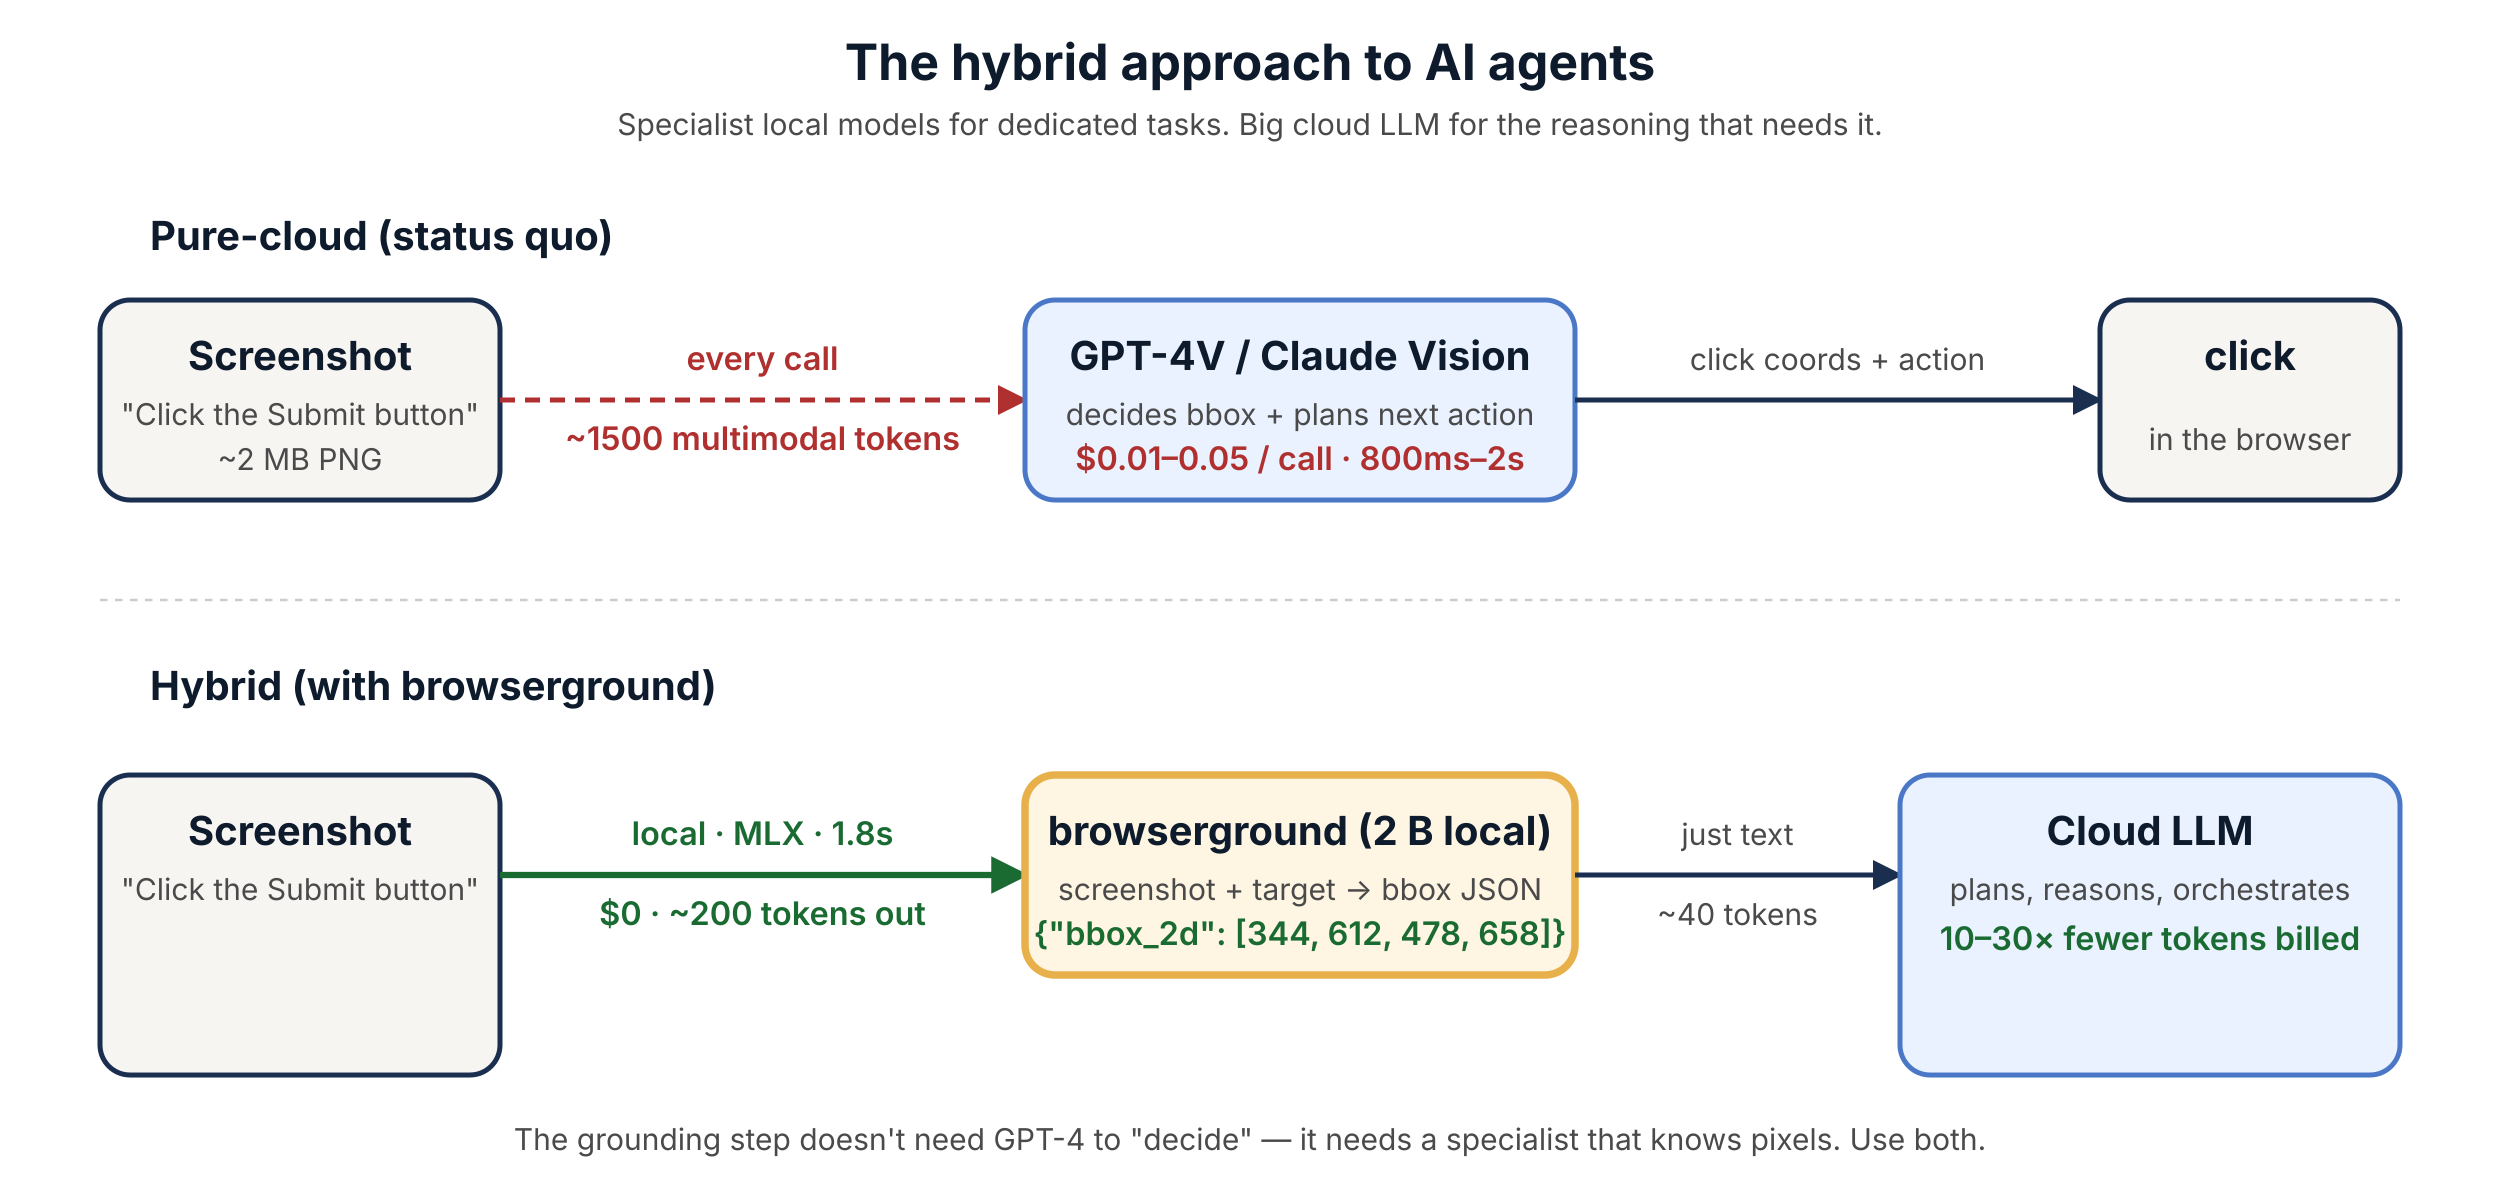
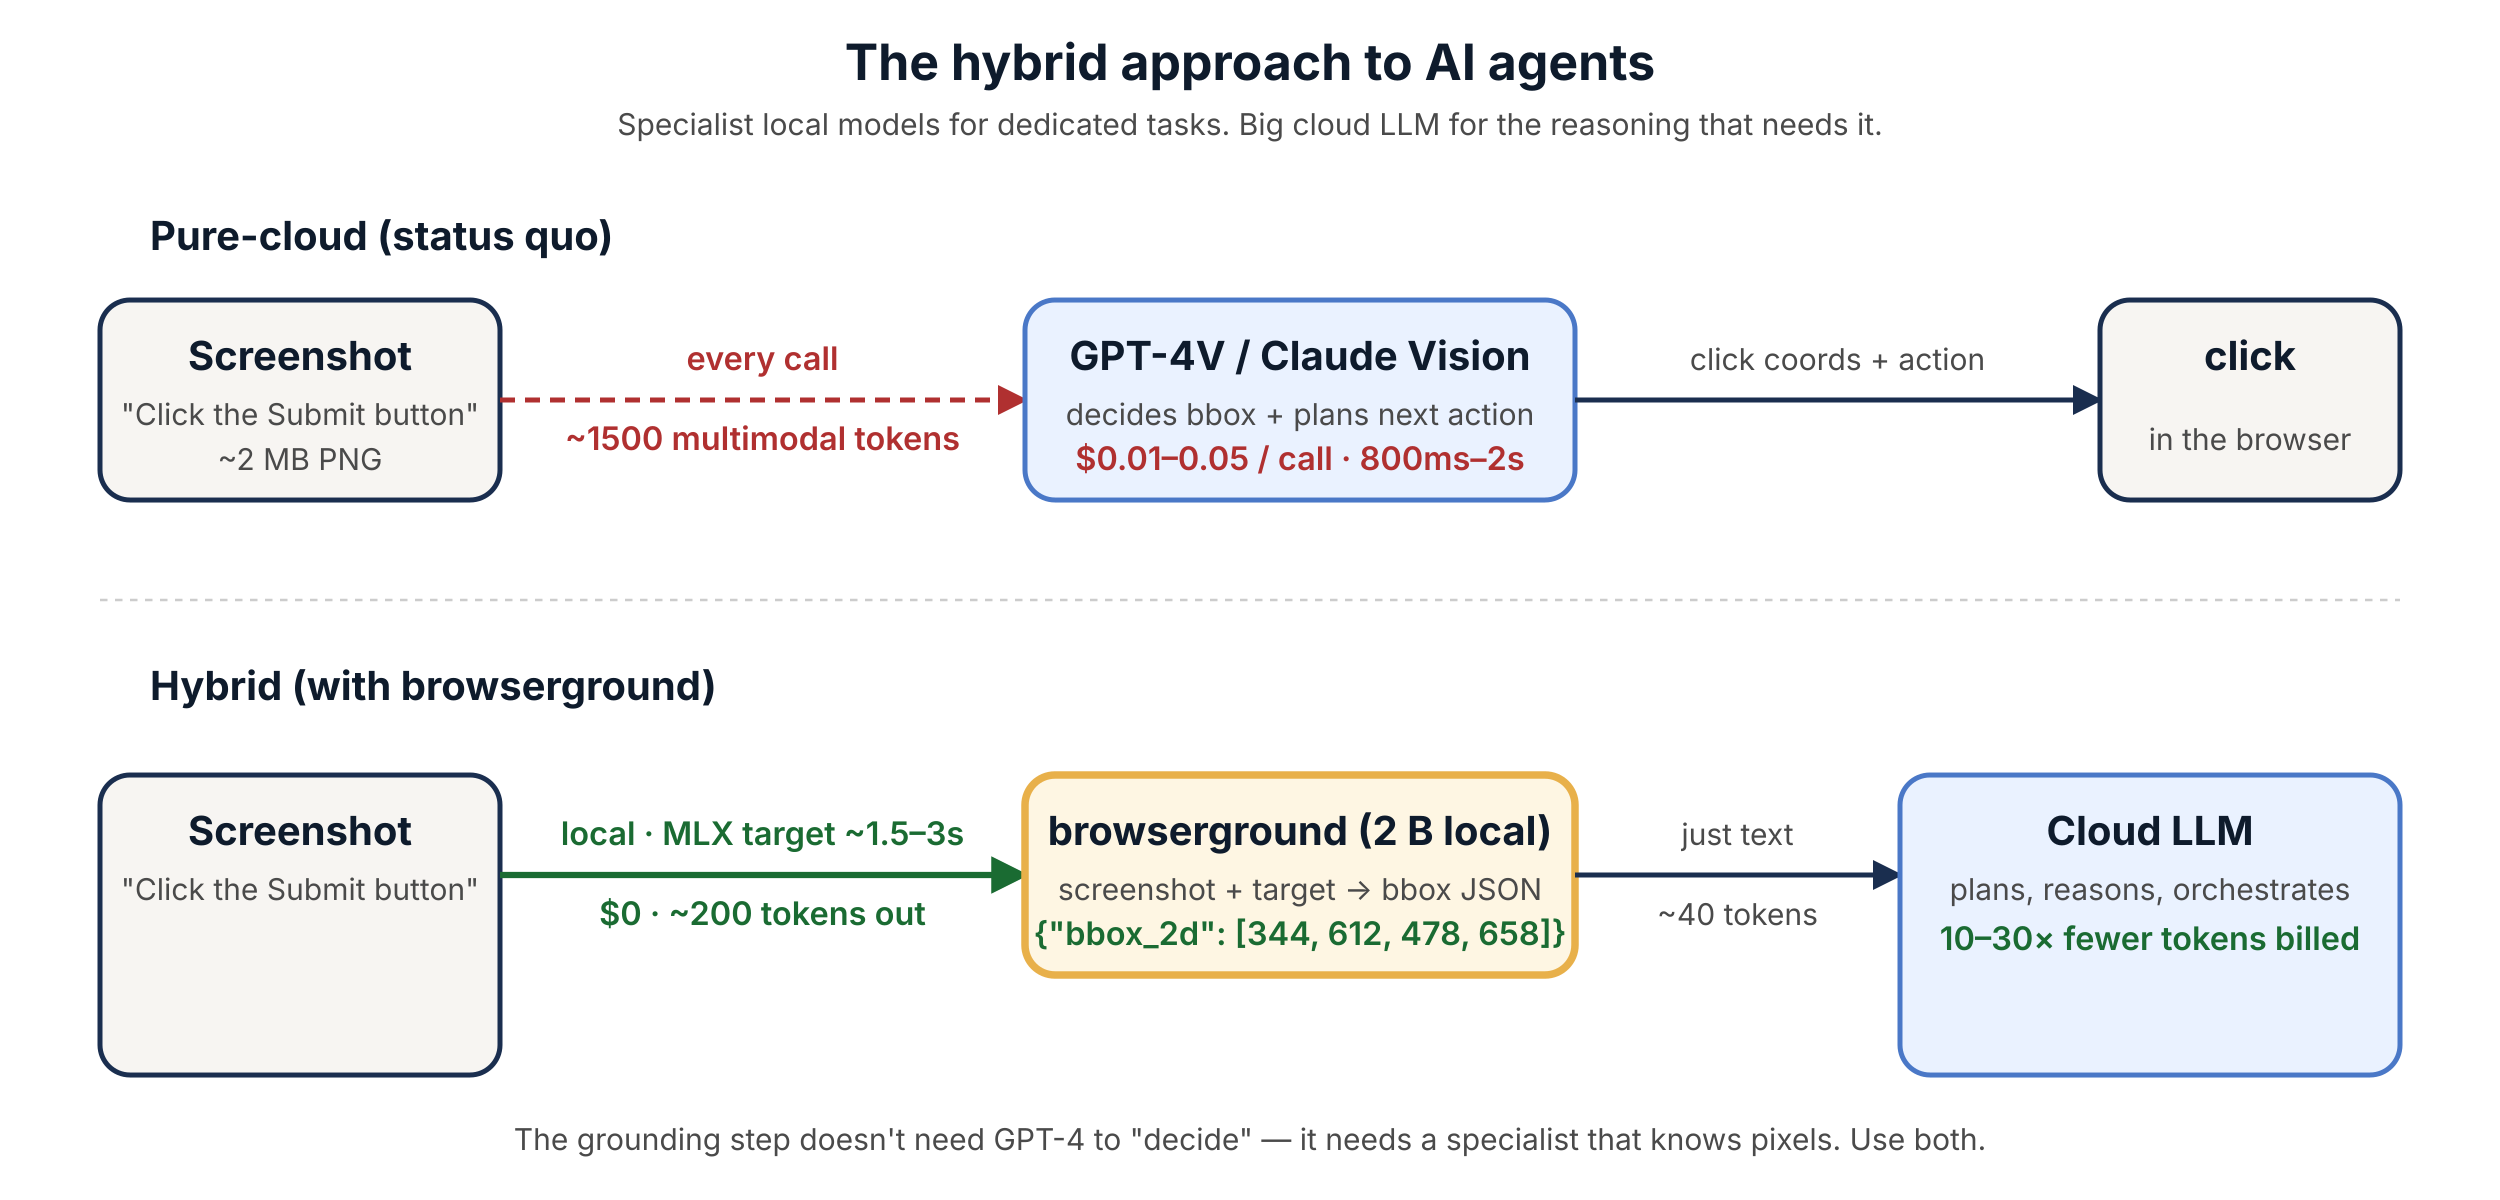
<svg xmlns="http://www.w3.org/2000/svg" viewBox="0 0 1000 480" width="1000" height="480" font-family="system-ui, -apple-system, sans-serif">
  <style>
    .panel { fill: #f7f5f2; stroke: #1a2e4f; stroke-width: 2; rx: 12; }
    .panel-local { fill: #fef6e3; stroke: #e8b04a; stroke-width: 3; }
    .panel-cloud { fill: #eaf2ff; stroke: #4a78c7; stroke-width: 2; }
    .label-title { font-size: 16px; font-weight: 700; fill: #0e1b2c; }
    .label-sub { font-size: 12px; fill: #4a4a4a; }
    .label-stat { font-size: 13px; font-weight: 600; fill: #1a6b32; }
    .label-bad { font-size: 13px; font-weight: 600; fill: #b03030; }
    .arrow { stroke: #1a2e4f; stroke-width: 2; fill: none; marker-end: url(#arrow); }
    .arrow-cheap { stroke: #1a6b32; stroke-width: 2.5; fill: none; marker-end: url(#arrowg); }
    .arrow-expensive { stroke: #b03030; stroke-width: 2; fill: none; stroke-dasharray: 6 4; marker-end: url(#arrowr); }
    .section { font-size: 20px; font-weight: 700; fill: #0e1b2c; }
  </style>
  <defs>
    <marker id="arrow" viewBox="0 0 10 10" refX="9" refY="5" markerWidth="6" markerHeight="6" orient="auto-start-reverse">
      <path d="M0,0 L10,5 L0,10 Z" fill="#1a2e4f" />
    </marker>
    <marker id="arrowg" viewBox="0 0 10 10" refX="9" refY="5" markerWidth="6" markerHeight="6" orient="auto-start-reverse">
      <path d="M0,0 L10,5 L0,10 Z" fill="#1a6b32" />
    </marker>
    <marker id="arrowr" viewBox="0 0 10 10" refX="9" refY="5" markerWidth="6" markerHeight="6" orient="auto-start-reverse">
      <path d="M0,0 L10,5 L0,10 Z" fill="#b03030" />
    </marker>
  </defs>
  <text x="500" y="32" text-anchor="middle" class="section">The hybrid approach to AI agents</text>
  <text x="500" y="54" text-anchor="middle" class="label-sub">Specialist local models for dedicated tasks. Big cloud LLM for the reasoning that needs it.</text>
  <text x="60" y="100" class="label-title" fill="#b03030">Pure-cloud (status quo)</text>
  <rect x="40" y="120" width="160" height="80" class="panel" rx="12" />
  <text x="120" y="148" text-anchor="middle" class="label-title">Screenshot</text>
  <text x="120" y="170" text-anchor="middle" class="label-sub">"Click the Submit button"</text>
  <text x="120" y="188" text-anchor="middle" class="label-sub">~2 MB PNG</text>
  <path d="M 200 160 L 410 160" class="arrow-expensive" />
  <text x="305" y="148" text-anchor="middle" class="label-bad">every call</text>
  <text x="305" y="180" text-anchor="middle" class="label-bad">~1500 multimodal tokens</text>
  <rect x="410" y="120" width="220" height="80" class="panel-cloud" rx="12" />
  <text x="520" y="148" text-anchor="middle" class="label-title">GPT-4V / Claude Vision</text>
  <text x="520" y="170" text-anchor="middle" class="label-sub">decides bbox + plans next action</text>
  <text x="520" y="188" text-anchor="middle" class="label-bad">$0.01–0.05 / call · 800ms–2s</text>
  <path d="M 630 160 L 840 160" class="arrow" />
  <text x="735" y="148" text-anchor="middle" class="label-sub">click coords + action</text>
  <rect x="840" y="120" width="120" height="80" class="panel" rx="12" />
  <text x="900" y="148" text-anchor="middle" class="label-title">click</text>
  <text x="900" y="180" text-anchor="middle" class="label-sub">in the browser</text>
  <line x1="40" y1="240" x2="960" y2="240" stroke="#cccccc" stroke-width="1" stroke-dasharray="3 3" />
  <text x="60" y="280" class="label-title" fill="#1a6b32">Hybrid (with browserground)</text>
  <rect x="40" y="310" width="160" height="120" class="panel" rx="12" />
  <text x="120" y="338" text-anchor="middle" class="label-title">Screenshot</text>
  <text x="120" y="360" text-anchor="middle" class="label-sub">"Click the Submit button"</text>
  <path d="M 200 350 L 410 350" class="arrow-cheap" />
-   <text x="305" y="338" text-anchor="middle" class="label-stat">local · MLX · 1.8s</text>
+   <text x="305" y="338" text-anchor="middle" class="label-stat">local · MLX target ~1.5–3s</text>
  <text x="305" y="370" text-anchor="middle" class="label-stat">$0 · ~200 tokens out</text>
  <rect x="410" y="310" width="220" height="80" class="panel-local" rx="12" />
  <text x="520" y="338" text-anchor="middle" class="label-title">browserground (2 B local)</text>
  <text x="520" y="360" text-anchor="middle" class="label-sub">screenshot + target → bbox JSON</text>
  <text x="520" y="378" text-anchor="middle" class="label-stat">{"bbox_2d": [344, 612, 478, 658]}</text>
  <path d="M 630 350 L 760 350" class="arrow" />
  <text x="695" y="338" text-anchor="middle" class="label-sub">just text</text>
  <text x="695" y="370" text-anchor="middle" class="label-sub">~40 tokens</text>
  <rect x="760" y="310" width="200" height="120" class="panel-cloud" rx="12" />
  <text x="860" y="338" text-anchor="middle" class="label-title">Cloud LLM</text>
  <text x="860" y="360" text-anchor="middle" class="label-sub">plans, reasons, orchestrates</text>
  <text x="860" y="380" text-anchor="middle" class="label-stat">10–30× fewer tokens billed</text>
  <text x="500" y="460" text-anchor="middle" class="label-sub">
    The grounding step doesn't need GPT-4 to "decide" — it needs a specialist that knows pixels. Use both.
  </text>
</svg>
